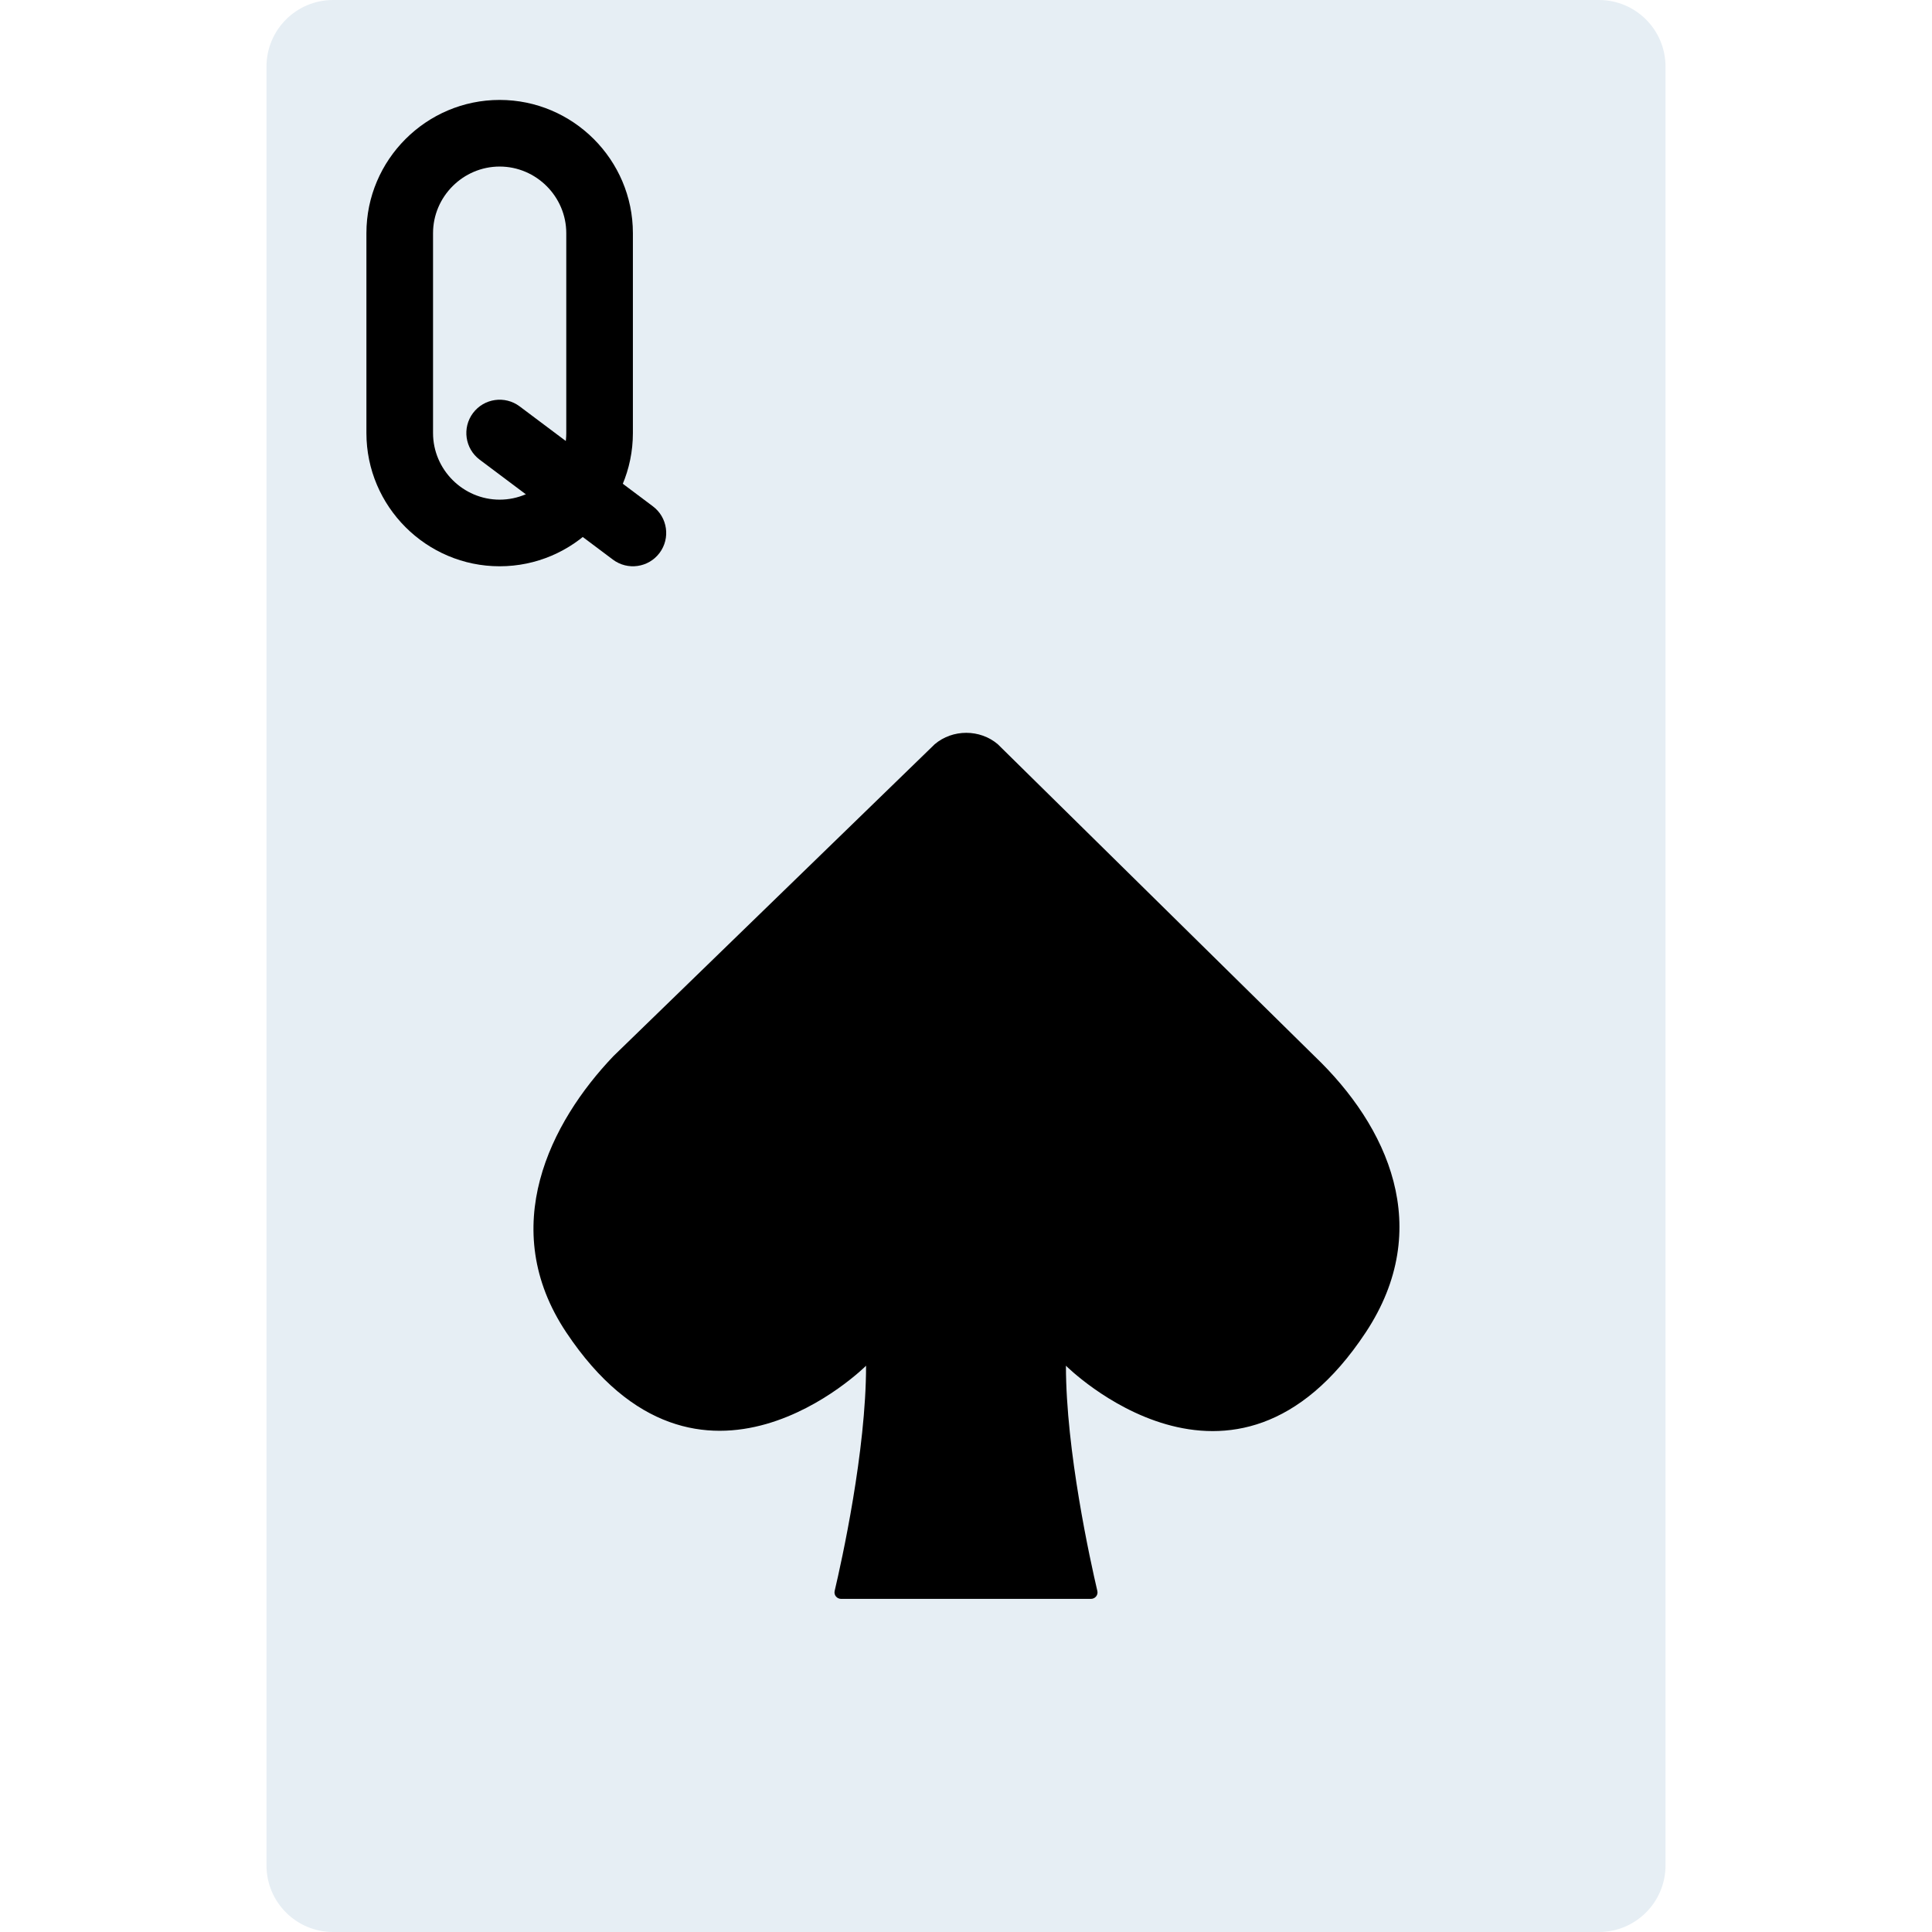
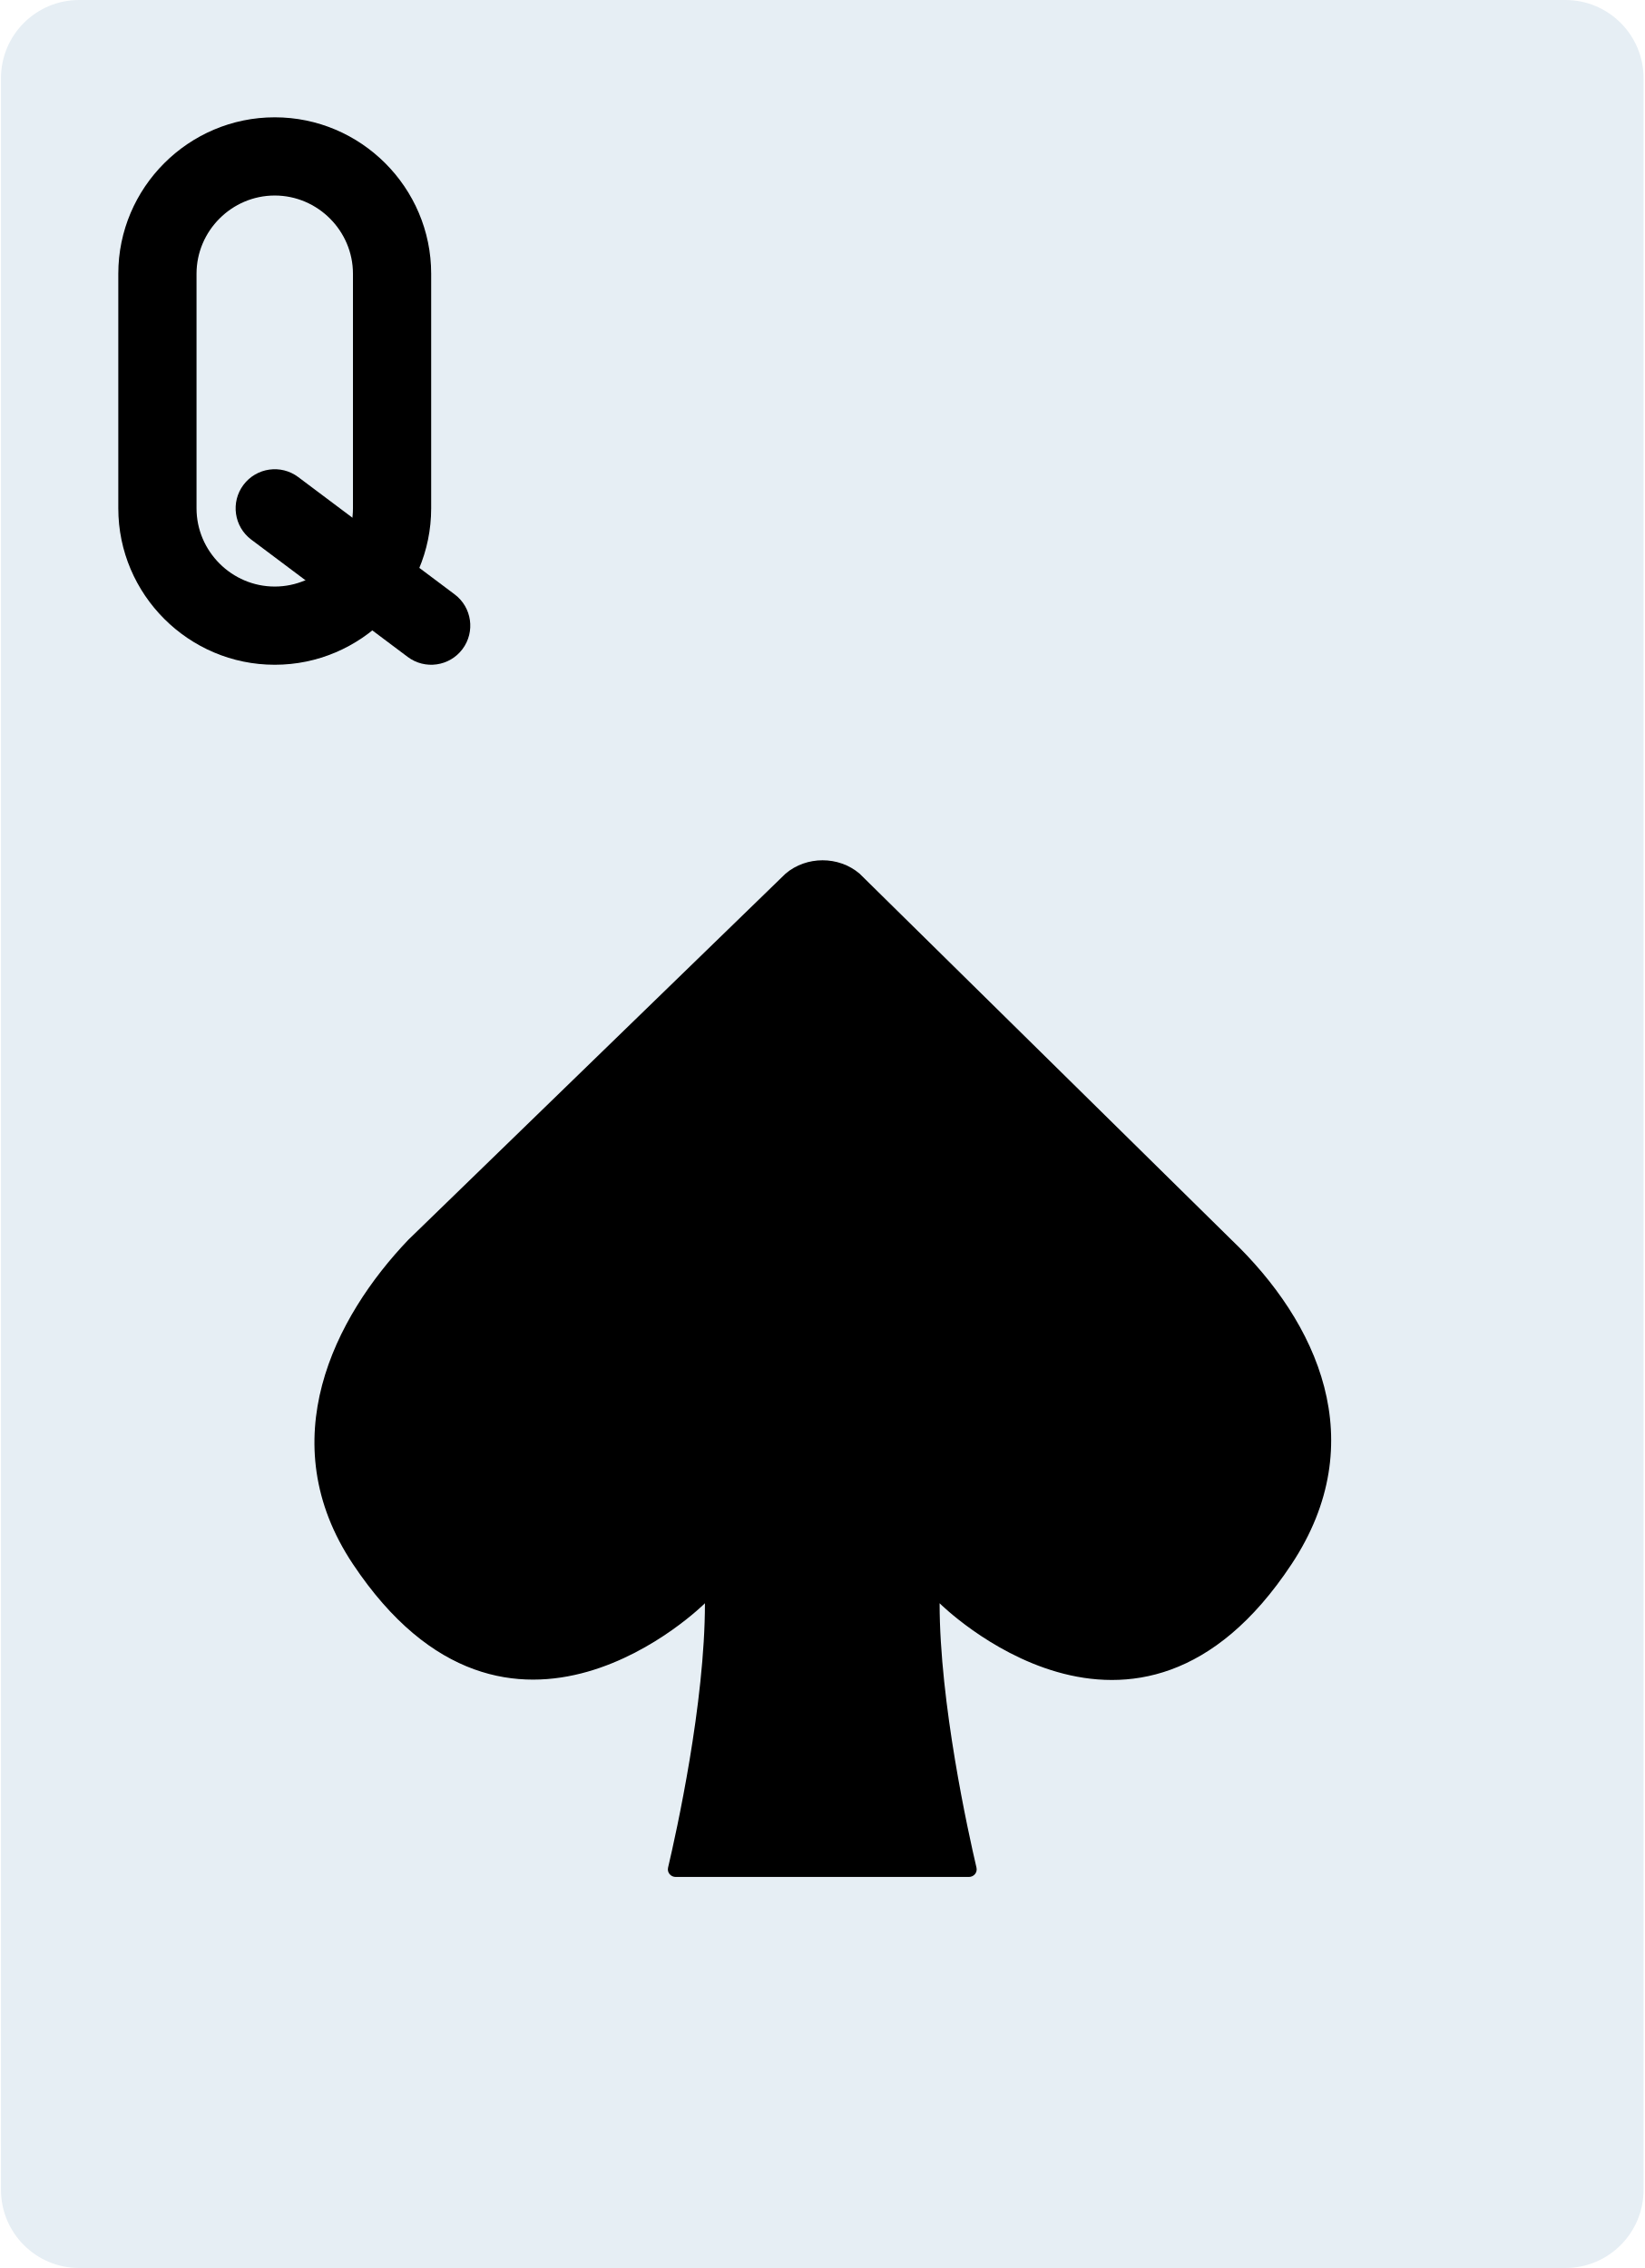
- <svg xmlns="http://www.w3.org/2000/svg" height="800px" width="800px" version="1.1" id="Layer_1" viewBox="0 0 512 512" xml:space="preserve">
-   <g>
-     <path style="fill:#E6EEF4;" d="M423.724,0H88.276c-9.754,0-17.655,7.901-17.655,17.655v476.69c0,9.754,7.901,17.655,17.655,17.655   h335.448c9.754,0,17.655-7.901,17.655-17.655V17.655C441.379,7.901,433.479,0,423.724,0" />
-     <g>
-       <path d="M282.483,361.931L282.483,361.931c0,0,44.323,44.323,79.448-8.828c18.282-27.666,5.888-54.616-13.603-73.242    l-83.906-82.635c-4.723-4.025-11.979-4.025-16.711,0l-85.124,82.635c-16.746,17.523-31.011,45.506-12.518,73.242    c35.31,52.966,79.448,8.828,79.448,8.828c0,22.625-6.444,51.703-8.324,59.683c-0.256,1.112,0.6,2.11,1.739,2.11h66.145    c1.139,0,1.986-0.997,1.73-2.101C288.936,413.617,282.483,384.415,282.483,361.931" />
-       <path d="M97.103,61.793v52.966c0,19.441,15.869,35.31,35.31,35.31s35.31-15.869,35.31-35.31V61.793    c0-19.441-15.869-35.31-35.31-35.31S97.103,42.352,97.103,61.793z M150.069,61.793v52.966c0,9.69-7.965,17.655-17.655,17.655    c-9.69,0-17.655-7.965-17.655-17.655V61.793c0-9.69,7.965-17.655,17.655-17.655C142.104,44.138,150.069,52.103,150.069,61.793z" />
-       <path d="M162.428,148.303c3.9,2.925,9.433,2.135,12.359-1.766c2.925-3.9,2.135-9.433-1.766-12.359l-35.31-26.483    c-3.9-2.925-9.433-2.135-12.359,1.766c-2.925,3.9-2.135,9.433,1.766,12.359L162.428,148.303z" />
-     </g>
-   </g>
+ <svg xmlns="http://www.w3.org/2000/svg" width="580" height="800" viewBox="0 0 580 800" fill="none">
+   <path d="M552.069 0H27.931C12.691 0 0.345 12.345 0.345 27.586V772.414C0.345 787.655 12.691 800 27.931 800H552.069C567.309 800 579.655 787.655 579.655 772.414V27.586C579.655 12.345 567.311 0 552.069 0Z" fill="#E6EEF4" />
+   <path d="M331.38 565.517C331.38 565.517 400.634 634.772 455.517 551.723C484.083 508.495 464.717 466.386 434.262 437.283L303.159 308.166C295.78 301.876 284.442 301.876 277.048 308.166L144.042 437.283C117.876 464.662 95.587 508.386 124.483 551.723C179.655 634.483 248.62 565.517 248.62 565.517C248.62 600.869 238.551 646.303 235.614 658.772C235.214 660.509 236.551 662.069 238.331 662.069H341.683C343.462 662.069 344.786 660.511 344.386 658.786C341.462 646.276 331.38 600.648 331.38 565.517Z" fill="black" />
+   <path d="M41.723 96.552V179.311C41.723 209.687 66.519 234.483 96.895 234.483C127.272 234.483 152.067 209.687 152.067 179.311V96.552C152.067 66.175 127.272 41.38 96.895 41.38C66.519 41.38 41.723 66.175 41.723 96.552ZM124.483 96.552V179.311C124.483 194.452 112.037 206.897 96.897 206.897C81.756 206.897 69.311 194.452 69.311 179.311V96.552C69.311 81.411 81.756 68.966 96.897 68.966C112.037 68.966 124.483 81.411 124.483 96.552Z" fill="black" />
+   <path d="M143.794 231.723C149.887 236.294 158.533 235.059 163.105 228.964C167.675 222.87 166.441 214.225 160.345 209.653L105.173 168.273C99.08 163.703 90.434 164.937 85.862 171.033C81.292 177.126 82.526 185.772 88.622 190.344L143.794 231.723Z" fill="black" />
</svg>
